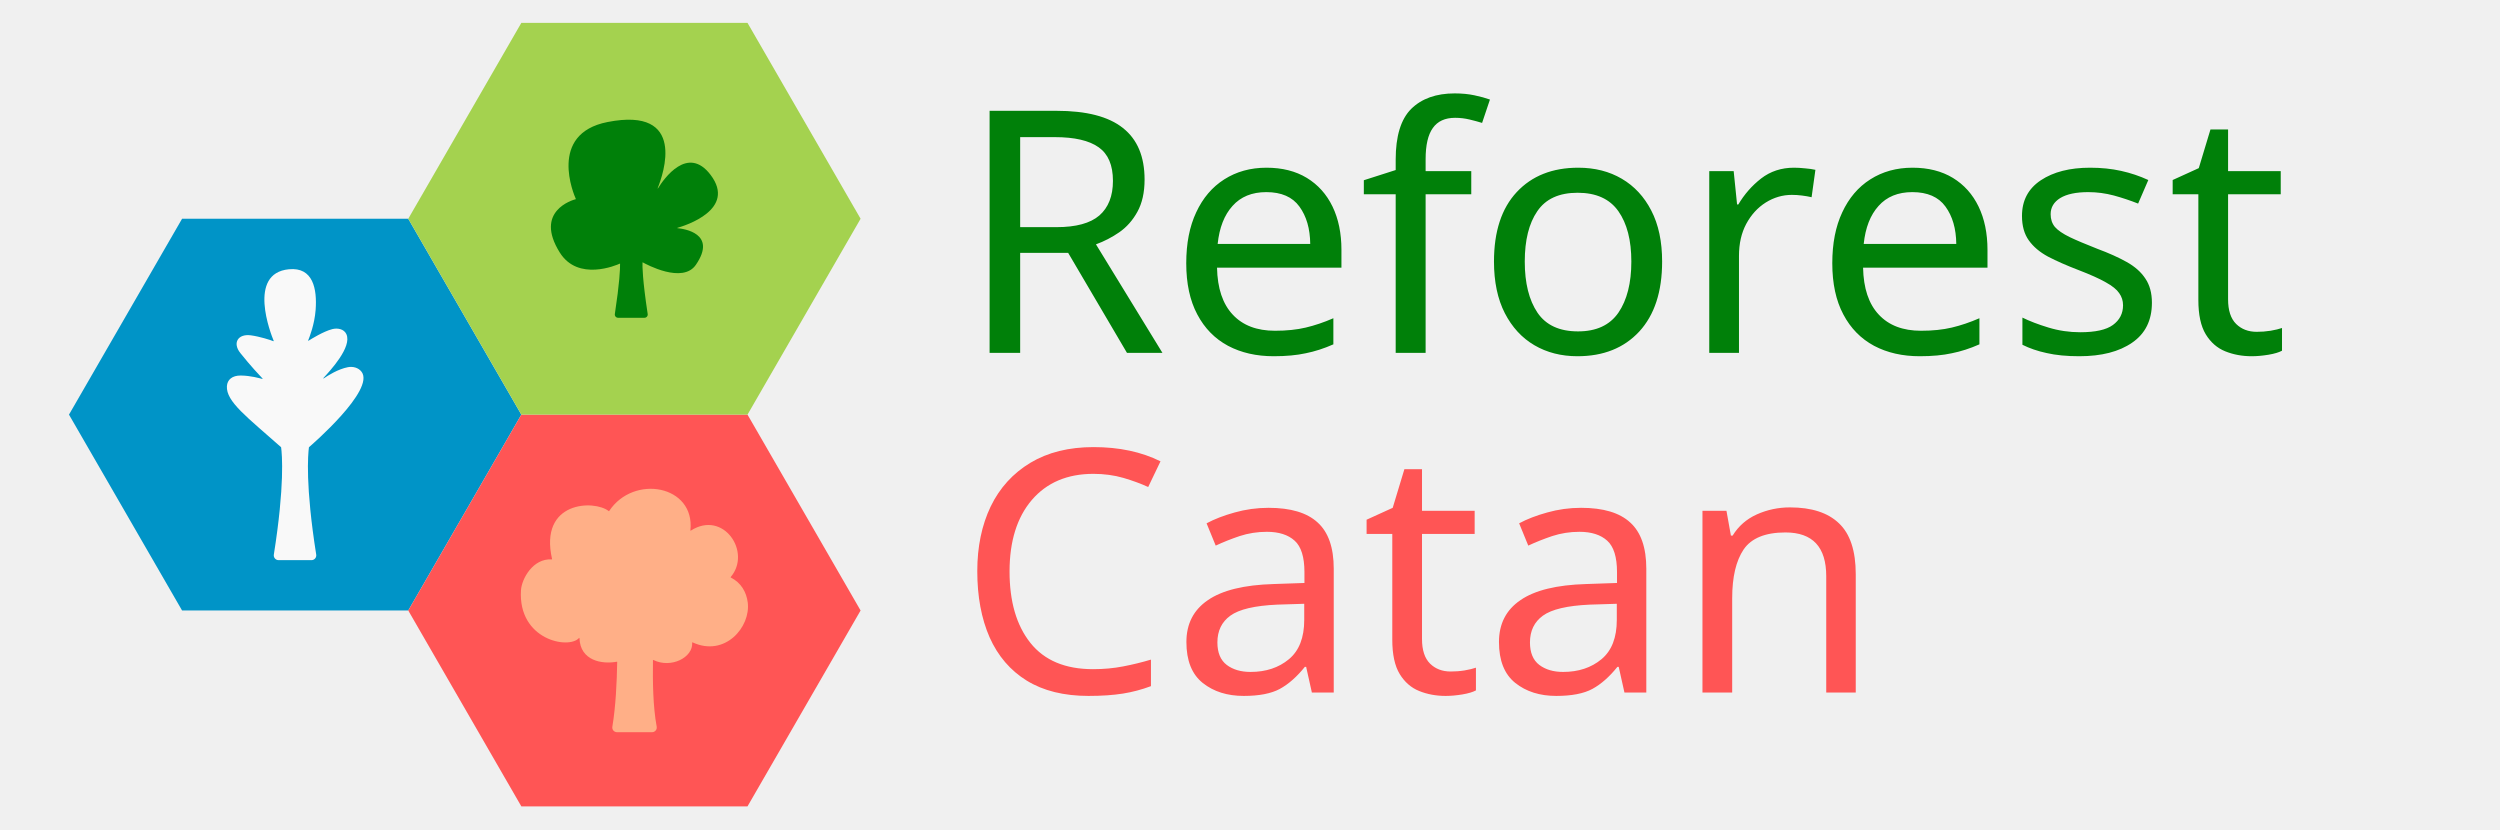
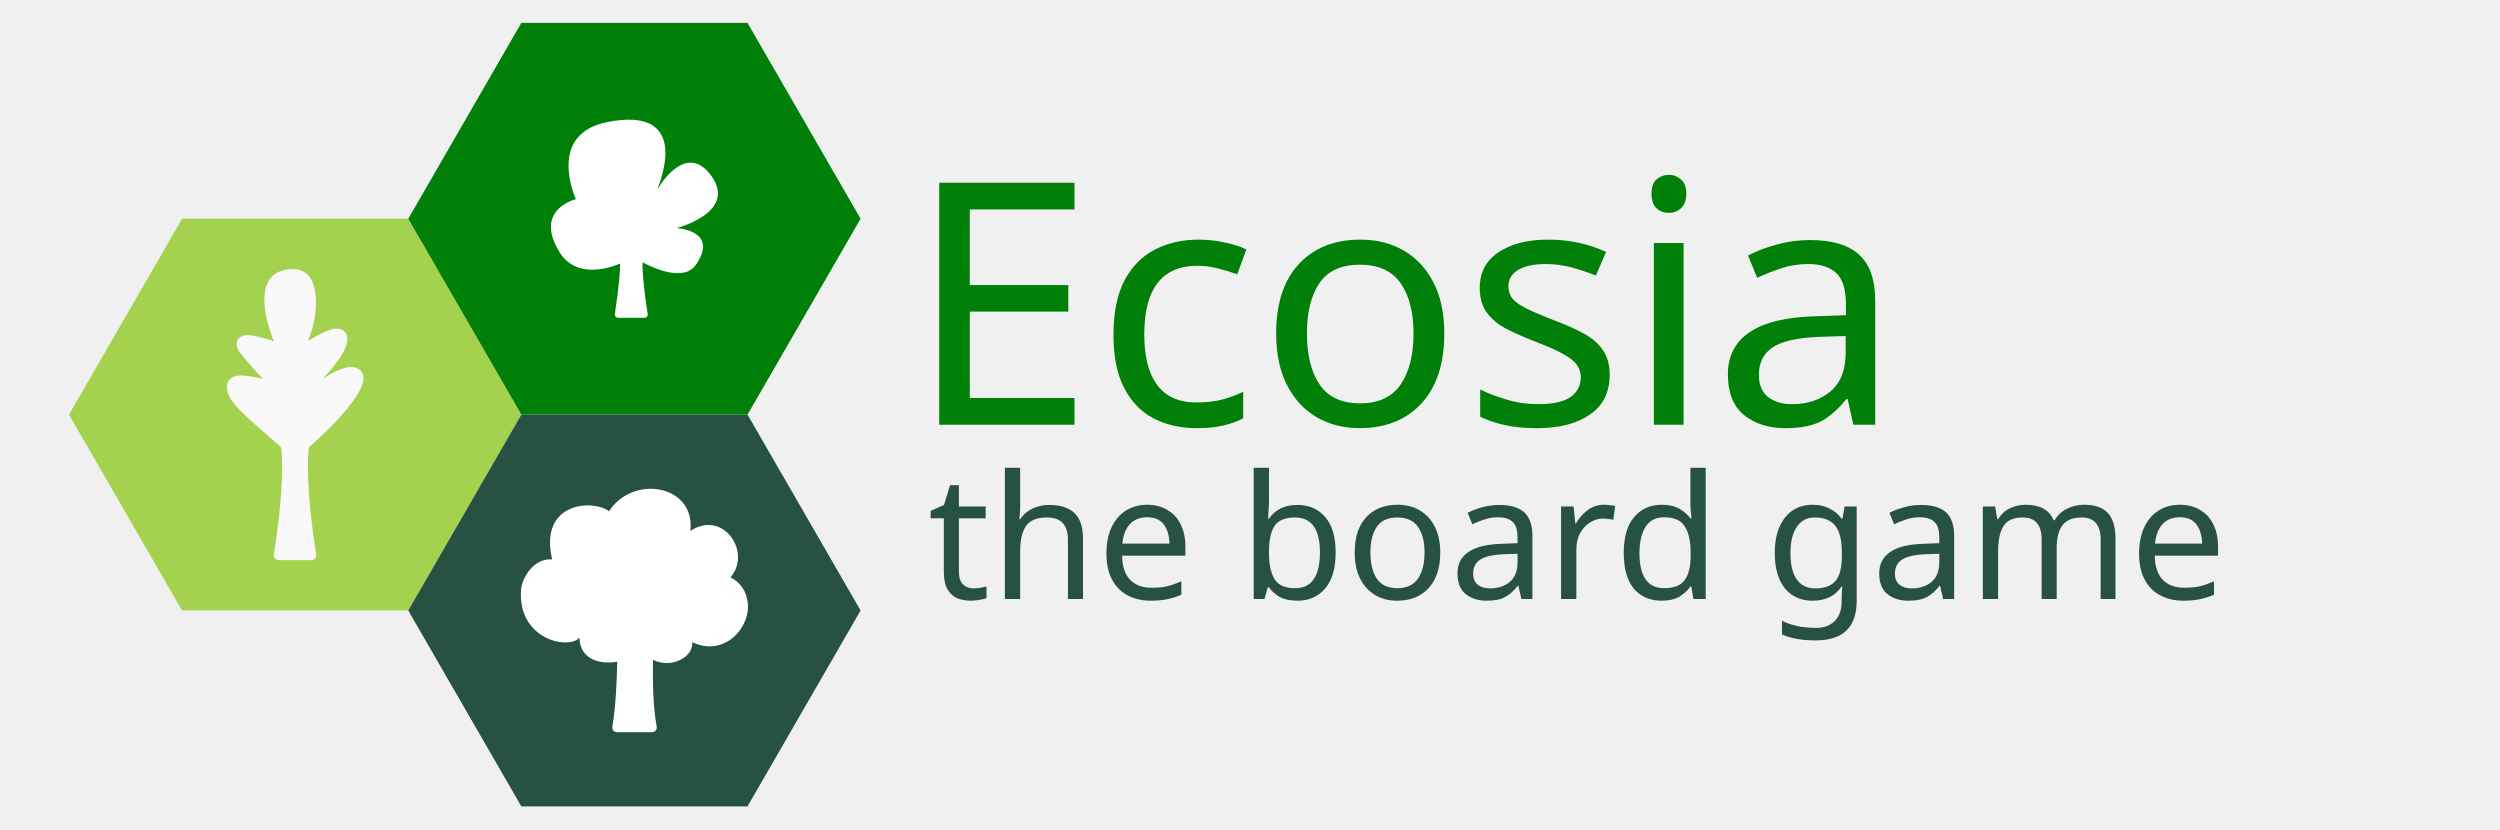
<svg xmlns="http://www.w3.org/2000/svg" width="183.992mm" height="61.03mm" viewBox="0 0 183.992 61.03" version="1.1" id="svg1690">
  <defs id="defs1687">
    <clipPath id="a">
      <path fill="#ffffff" transform="translate(1134,100)" d="M 0,0 H 234 V 250 H 0 Z" id="path933" />
    </clipPath>
    <clipPath id="b">
      <path fill="#ffffff" transform="translate(454,150)" d="M 0,0 H 187 V 200 H 0 Z" id="path936" />
    </clipPath>
    <clipPath id="c">
      <path fill="#ffffff" transform="translate(917,100)" d="M 0,0 H 155 V 250 H 0 Z" id="path939" />
    </clipPath>
    <clipPath id="d">
      <path fill="#ffffff" transform="translate(22,50)" d="M 0,0 H 280 V 300 H 0 Z" id="path942" />
    </clipPath>
    <clipPath id="e">
      <path fill="#ffffff" transform="translate(334)" d="M 0,0 H 217 V 350 H 0 Z" id="path945" />
    </clipPath>
    <clipPath id="d-7">
      <path fill="#ffffff" transform="translate(22,50)" d="M 0,0 H 280 V 300 H 0 Z" id="path942-5" />
    </clipPath>
  </defs>
  <g id="layer1" transform="translate(-7.610281,-9.126218)">
-     <path style="fill:#0094c7;fill-opacity:1;stroke-width:1.89;stroke-linecap:round;paint-order:stroke fill markers" id="path41100" d="m 74.383,126.042 -69.594,0 L -30.008,65.773 4.789,5.503 74.383,5.503 109.179,65.773 Z" transform="matrix(0.2391823,0,0,0.2391823,19.8651,23.90972)" />
-     <path style="fill:#ff5555;fill-opacity:1;stroke-width:1.89;stroke-linecap:round;paint-order:stroke fill markers" id="path41102" d="m 74.383,126.042 -69.594,0 L -30.008,65.773 4.789,5.503 74.383,5.503 109.179,65.773 Z" transform="matrix(0.2391823,0,0,0.2391823,44.83344,38.32519)" />
-     <path style="fill:#a4d24f;fill-opacity:1;stroke-width:1.89;stroke-linecap:round;paint-order:stroke fill markers" id="path41104" d="m 74.383,126.042 -69.594,0 L -30.008,65.773 4.789,5.503 74.383,5.503 109.179,65.773 Z" transform="matrix(0.2391823,0,0,0.2391823,44.83343,9.494252)" />
-     <path d="m 57.467,25.894 c 0.574,-0.162 4.367,-1.354 2.441,-3.897 -1.686,-2.226 -3.444,0.295 -3.874,0.993 a 0.013,0.013 0 0 1 -0.008,0.005 0.013,0.013 0 0 1 -0.015,-0.008 0.013,0.013 0 0 1 0,-0.009 c 0.416,-1.023 2.177,-6.025 -3.692,-4.87 -4.405,0.867 -2.456,5.379 -2.329,5.661 a 0.014,0.014 0 0 1 9.07e-4,0.005 0.013,0.013 0 0 1 -9.07e-4,0.005 0.013,0.013 0 0 1 -0.009,0.007 c -0.231,0.06 -3.076,0.879 -1.175,3.922 1.346,2.155 4.169,0.935 4.42,0.821 a 0.012,0.012 0 0 1 0.007,-0.001 0.013,0.013 0 0 1 0.012,0.013 c 0.006,0.372 -0.032,1.377 -0.384,3.695 a 0.239,0.239 0 0 0 0.054,0.193 0.242,0.242 0 0 0 0.183,0.085 h 1.943 a 0.242,0.242 0 0 0 0.183,-0.085 0.239,0.239 0 0 0 0.054,-0.193 C 54.891,29.682 54.885,28.722 54.897,28.446 a 0.013,0.013 0 0 1 0.019,-0.01 c 0.246,0.138 2.932,1.599 3.907,0.182 1.593,-2.317 -0.887,-2.656 -1.354,-2.698 a 0.013,0.013 0 0 1 -0.012,-0.012 0.013,0.013 0 0 1 0.002,-0.008 0.013,0.013 0 0 1 0.008,-0.005 z" fill="#008009" id="path41108" style="stroke-width:0.049" />
+     <path style="fill:#a4d24f;fill-opacity:1;stroke-width:1.89;stroke-linecap:round;paint-order:stroke fill markers" id="path41100" d="m 74.383,126.042 -69.594,0 L -30.008,65.773 4.789,5.503 74.383,5.503 109.179,65.773 Z" transform="matrix(0.2391823,0,0,0.2391823,19.8651,23.90972)" />
+     <path style="fill:#275243;fill-opacity:1;stroke-width:1.89;stroke-linecap:round;paint-order:stroke fill markers" id="path41102" d="m 74.383,126.042 -69.594,0 L -30.008,65.773 4.789,5.503 74.383,5.503 109.179,65.773 Z" transform="matrix(0.2391823,0,0,0.2391823,44.83344,38.32519)" />
+     <path style="fill:#008009;fill-opacity:1;stroke-width:1.89;stroke-linecap:round;paint-order:stroke fill markers" id="path41104" d="m 74.383,126.042 -69.594,0 L -30.008,65.773 4.789,5.503 74.383,5.503 109.179,65.773 Z" transform="matrix(0.2391823,0,0,0.2391823,44.83343,9.494252)" />
+     <path d="m 57.467,25.894 c 0.574,-0.162 4.367,-1.354 2.441,-3.897 -1.686,-2.226 -3.444,0.295 -3.874,0.993 a 0.013,0.013 0 0 1 -0.008,0.005 0.013,0.013 0 0 1 -0.015,-0.008 0.013,0.013 0 0 1 0,-0.009 c 0.416,-1.023 2.177,-6.025 -3.692,-4.87 -4.405,0.867 -2.456,5.379 -2.329,5.661 a 0.014,0.014 0 0 1 9.07e-4,0.005 0.013,0.013 0 0 1 -9.07e-4,0.005 0.013,0.013 0 0 1 -0.009,0.007 c -0.231,0.06 -3.076,0.879 -1.175,3.922 1.346,2.155 4.169,0.935 4.42,0.821 a 0.012,0.012 0 0 1 0.007,-0.001 0.013,0.013 0 0 1 0.012,0.013 c 0.006,0.372 -0.032,1.377 -0.384,3.695 a 0.239,0.239 0 0 0 0.054,0.193 0.242,0.242 0 0 0 0.183,0.085 h 1.943 a 0.242,0.242 0 0 0 0.183,-0.085 0.239,0.239 0 0 0 0.054,-0.193 C 54.891,29.682 54.885,28.722 54.897,28.446 a 0.013,0.013 0 0 1 0.019,-0.01 c 0.246,0.138 2.932,1.599 3.907,0.182 1.593,-2.317 -0.887,-2.656 -1.354,-2.698 a 0.013,0.013 0 0 1 -0.012,-0.012 0.013,0.013 0 0 1 0.002,-0.008 0.013,0.013 0 0 1 0.008,-0.005 z" fill="#008009" id="path41108" style="stroke-width:0.049;fill:#ffffff;fill-opacity:1" />
    <path d="m 34.221,36.489 c -0.237,-0.313 -0.647,-0.408 -1.009,-0.338 -0.723,0.141 -1.46,0.607 -1.773,0.823 a 0.019,0.019 0 1 1 -0.025,-0.028 c 0.499,-0.544 2.125,-2.287 1.687,-3.231 -0.176,-0.38 -0.652,-0.466 -1.037,-0.366 -0.641,0.165 -1.526,0.713 -1.747,0.854 a 0.019,0.019 0 0 1 -0.028,-0.012 0.019,0.019 0 0 1 7.56e-4,-0.012 c 0.099,-0.236 0.471,-1.182 0.55,-2.248 0.113,-1.535 -0.181,-3.161 -1.967,-2.988 -3.087,0.298 -1.322,4.778 -1.119,5.269 a 0.019,0.019 0 0 1 -0.004,0.021 0.019,0.019 0 0 1 -0.021,0.004 c -0.194,-0.084 -1.01,-0.345 -1.66,-0.432 -0.941,-0.126 -1.366,0.557 -0.77,1.305 0.748,0.939 1.448,1.681 1.632,1.872 a 0.019,0.019 0 0 1 0.003,0.023 0.019,0.019 0 0 1 -0.009,0.008 0.019,0.019 0 0 1 -0.012,7.56e-4 c -0.201,-0.05 -0.842,-0.241 -1.577,-0.25 -0.634,-0.008 -0.997,0.306 -1.026,0.783 -0.069,1.137 1.488,2.274 3.984,4.49 a 0.019,0.019 0 0 1 0.006,0.012 c 0.069,0.511 0.274,2.783 -0.536,7.895 a 0.354,0.354 0 0 0 0.08,0.284 0.352,0.352 0 0 0 0.267,0.124 h 2.425 a 0.351,0.351 0 0 0 0.267,-0.124 0.354,0.354 0 0 0 0.08,-0.284 c -0.81,-5.112 -0.604,-7.384 -0.536,-7.895 a 0.018,0.018 0 0 1 0.006,-0.012 c 0.184,-0.158 4.877,-4.215 3.868,-5.549 z" fill="#a4d24f" id="path903" style="fill:#f9f9f9;stroke-width:0.061" />
-     <g clip-path="url(#d-7)" id="g921" transform="matrix(0.05970833,0,0,0.05970833,44.62894,42.11517)" style="fill:#ffaf87;fill-opacity:1">
-       <path d="m 134.787,343.349 c 4.214,-25.302 5.556,-54.865 5.978,-79.927 a 0.297,0.297 0 0 0 -0.028,-0.131 0.296,0.296 0 0 0 -0.201,-0.169 0.308,0.308 0 0 0 -0.135,-0.005 c -18.329,3.441 -45.238,-1.189 -46.141,-29.035 a 0.307,0.307 0 0 0 -0.537,-0.193 c -12.725,14.415 -75.34,2.344 -71.559,-58.873 0.854,-13.8 14.538,-39.449 38.013,-38.022 a 0.304,0.304 0 0 0 0.254,-0.107 0.302,0.302 0 0 0 0.065,-0.266 C 44.147,64.799 112.75,63.387 130.38,77.512 a 0.31,0.31 0 0 0 0.361,0.021 0.302,0.302 0 0 0 0.09,-0.09 C 160.994,31.655 237.046,45.576 230.99,101.289 a 0.306,0.306 0 0 0 0.145,0.295 0.312,0.312 0 0 0 0.33,-0.005 c 40.196,-25.933 75.429,26.628 49.139,57.25 a 0.316,0.316 0 0 0 -0.065,0.121 0.31,0.31 0 0 0 0.16,0.35 c 12.939,6.485 19.388,18.167 20.989,30.822 3.838,30.182 -28.117,67.687 -68.066,49.133 a 0.308,0.308 0 0 0 -0.436,0.309 c 1.343,18.239 -25.994,32.297 -47.893,21.399 a 0.31,0.31 0 0 0 -0.407,0.121 0.308,0.308 0 0 0 -0.041,0.148 c -0.325,26.408 -0.052,56.795 4.62,82.012 a 5.717,5.717 0 0 1 -3.227,6.215 5.78,5.78 0 0 1 -2.441,0.541 h -43.319 c -0.835,0 -1.66,-0.18 -2.418,-0.528 a 5.738,5.738 0 0 1 -3.135,-3.664 5.706,5.706 0 0 1 -0.137,-2.459 z" fill="#008009" id="path919" style="fill:#ffaf87;fill-opacity:1" />
+     <g clip-path="url(#d-7)" id="g921" transform="matrix(0.05970833,0,0,0.05970833,44.62894,42.11517)" style="fill:#ffffff;fill-opacity:1">
+       <path d="m 134.787,343.349 c 4.214,-25.302 5.556,-54.865 5.978,-79.927 a 0.297,0.297 0 0 0 -0.028,-0.131 0.296,0.296 0 0 0 -0.201,-0.169 0.308,0.308 0 0 0 -0.135,-0.005 c -18.329,3.441 -45.238,-1.189 -46.141,-29.035 a 0.307,0.307 0 0 0 -0.537,-0.193 c -12.725,14.415 -75.34,2.344 -71.559,-58.873 0.854,-13.8 14.538,-39.449 38.013,-38.022 a 0.304,0.304 0 0 0 0.254,-0.107 0.302,0.302 0 0 0 0.065,-0.266 C 44.147,64.799 112.75,63.387 130.38,77.512 a 0.31,0.31 0 0 0 0.361,0.021 0.302,0.302 0 0 0 0.09,-0.09 C 160.994,31.655 237.046,45.576 230.99,101.289 a 0.306,0.306 0 0 0 0.145,0.295 0.312,0.312 0 0 0 0.33,-0.005 c 40.196,-25.933 75.429,26.628 49.139,57.25 a 0.316,0.316 0 0 0 -0.065,0.121 0.31,0.31 0 0 0 0.16,0.35 c 12.939,6.485 19.388,18.167 20.989,30.822 3.838,30.182 -28.117,67.687 -68.066,49.133 a 0.308,0.308 0 0 0 -0.436,0.309 c 1.343,18.239 -25.994,32.297 -47.893,21.399 a 0.31,0.31 0 0 0 -0.407,0.121 0.308,0.308 0 0 0 -0.041,0.148 c -0.325,26.408 -0.052,56.795 4.62,82.012 a 5.717,5.717 0 0 1 -3.227,6.215 5.78,5.78 0 0 1 -2.441,0.541 h -43.319 c -0.835,0 -1.66,-0.18 -2.418,-0.528 a 5.738,5.738 0 0 1 -3.135,-3.664 5.706,5.706 0 0 1 -0.137,-2.459 z" fill="#008009" id="path919" style="fill:#ffffff;fill-opacity:1" />
    </g>
-     <text xml:space="preserve" style="font-size:24.947px;line-height:0;font-family:sans-serif;fill:#008009;fill-opacity:1;stroke-width:2.079" x="78.018" y="35.095" id="text61326">
-       <tspan style="font-style:normal;font-variant:normal;font-weight:normal;font-stretch:normal;line-height:1.25;font-family:'Shameimaru Sans';-inkscape-font-specification:'Shameimaru Sans';fill:#008009;fill-opacity:1;stroke-width:2.079" id="tspan11041" x="78.018" y="35.095">Reforest</tspan>
-       <tspan style="font-style:normal;font-variant:normal;font-weight:normal;font-stretch:normal;line-height:1.25;font-family:'Shameimaru Sans';-inkscape-font-specification:'Shameimaru Sans';fill:#008009;fill-opacity:1;stroke-width:2.079" x="78.018" y="49.831" id="tspan63686" />
+     <text xml:space="preserve" style="font-size:24.947px;line-height:0;font-family:sans-serif;fill:#008009;fill-opacity:1;stroke-width:2.079" x="74.313" y="40.387" id="text61326">
+       <tspan style="font-style:normal;font-variant:normal;font-weight:normal;font-stretch:normal;line-height:1.25;font-family:'Shameimaru Sans';-inkscape-font-specification:'Shameimaru Sans';fill:#008009;fill-opacity:1;stroke-width:2.079" id="tspan11041" x="74.313" y="40.387">Ecosia</tspan>
+       <tspan style="font-style:normal;font-variant:normal;font-weight:normal;font-stretch:normal;line-height:1.25;font-family:'Shameimaru Sans';-inkscape-font-specification:'Shameimaru Sans';fill:#008009;fill-opacity:1;stroke-width:2.079" x="74.313" y="55.123" id="tspan63686" />
    </text>
-     <text xml:space="preserve" style="font-size:24.947px;line-height:0;font-family:sans-serif;fill:#ff5555;fill-opacity:1;stroke-width:2.079" x="78.018" y="60.093" id="text31308">
-       <tspan style="font-style:normal;font-variant:normal;font-weight:normal;font-stretch:normal;line-height:1.25;font-family:'Shameimaru Sans';-inkscape-font-specification:'Shameimaru Sans';fill:#ff5555;fill-opacity:1;stroke-width:2.079" id="tspan31304" x="78.018" y="60.093">Catan</tspan>
-       <tspan style="font-style:normal;font-variant:normal;font-weight:normal;font-stretch:normal;line-height:1.25;font-family:'Shameimaru Sans';-inkscape-font-specification:'Shameimaru Sans';fill:#ff5555;fill-opacity:1;stroke-width:2.079" x="78.018" y="74.829" id="tspan31306" />
+     <text xml:space="preserve" style="font-size:24.947px;line-height:0;font-family:sans-serif;fill:#275243;fill-opacity:1;stroke-width:2.079" x="75.901" y="53.214" id="text31308">
+       <tspan style="font-style:normal;font-variant:normal;font-weight:normal;font-stretch:normal;font-size:12.7px;line-height:0.75;font-family:'Shameimaru Sans';-inkscape-font-specification:'Shameimaru Sans';fill:#275243;fill-opacity:1;stroke-width:2.079" id="tspan19095" x="75.901" y="53.214">the board game</tspan>
+       <tspan style="font-style:normal;font-variant:normal;font-weight:normal;font-stretch:normal;line-height:1.25;font-family:'Shameimaru Sans';-inkscape-font-specification:'Shameimaru Sans';fill:#275243;fill-opacity:1;stroke-width:2.079" x="75.901" y="60.722" id="tspan31306" />
    </text>
  </g>
</svg>
